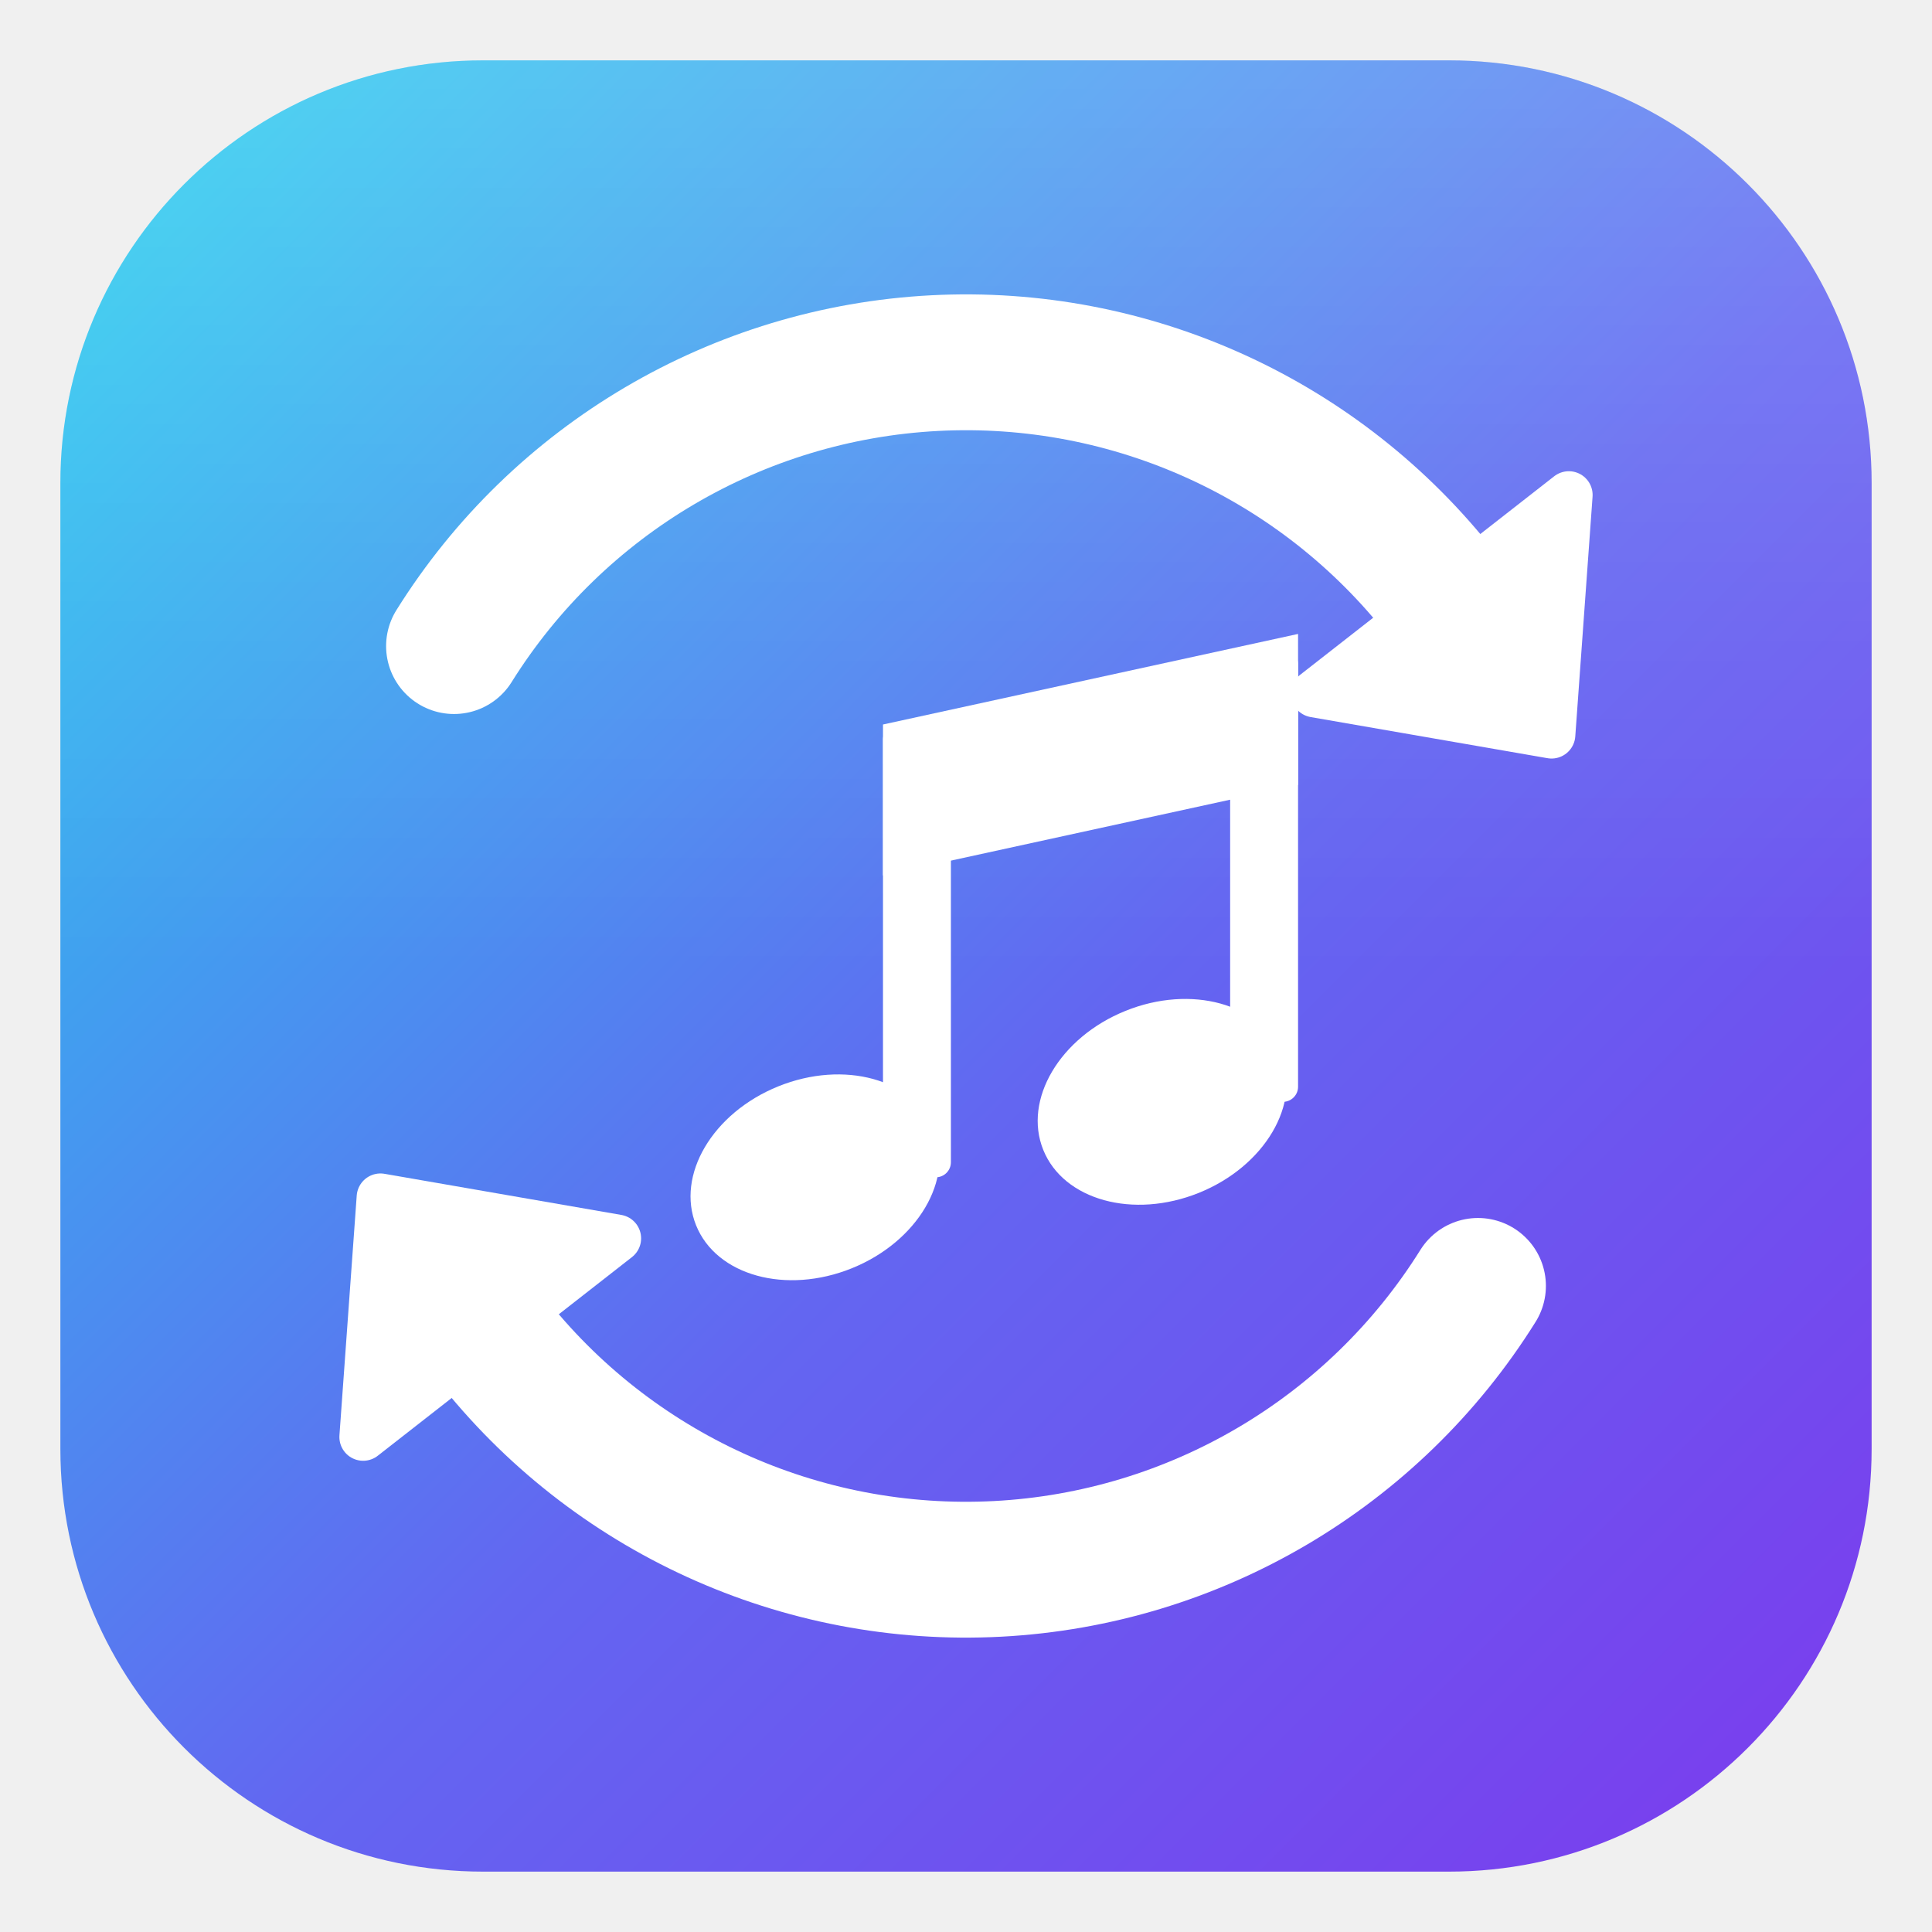
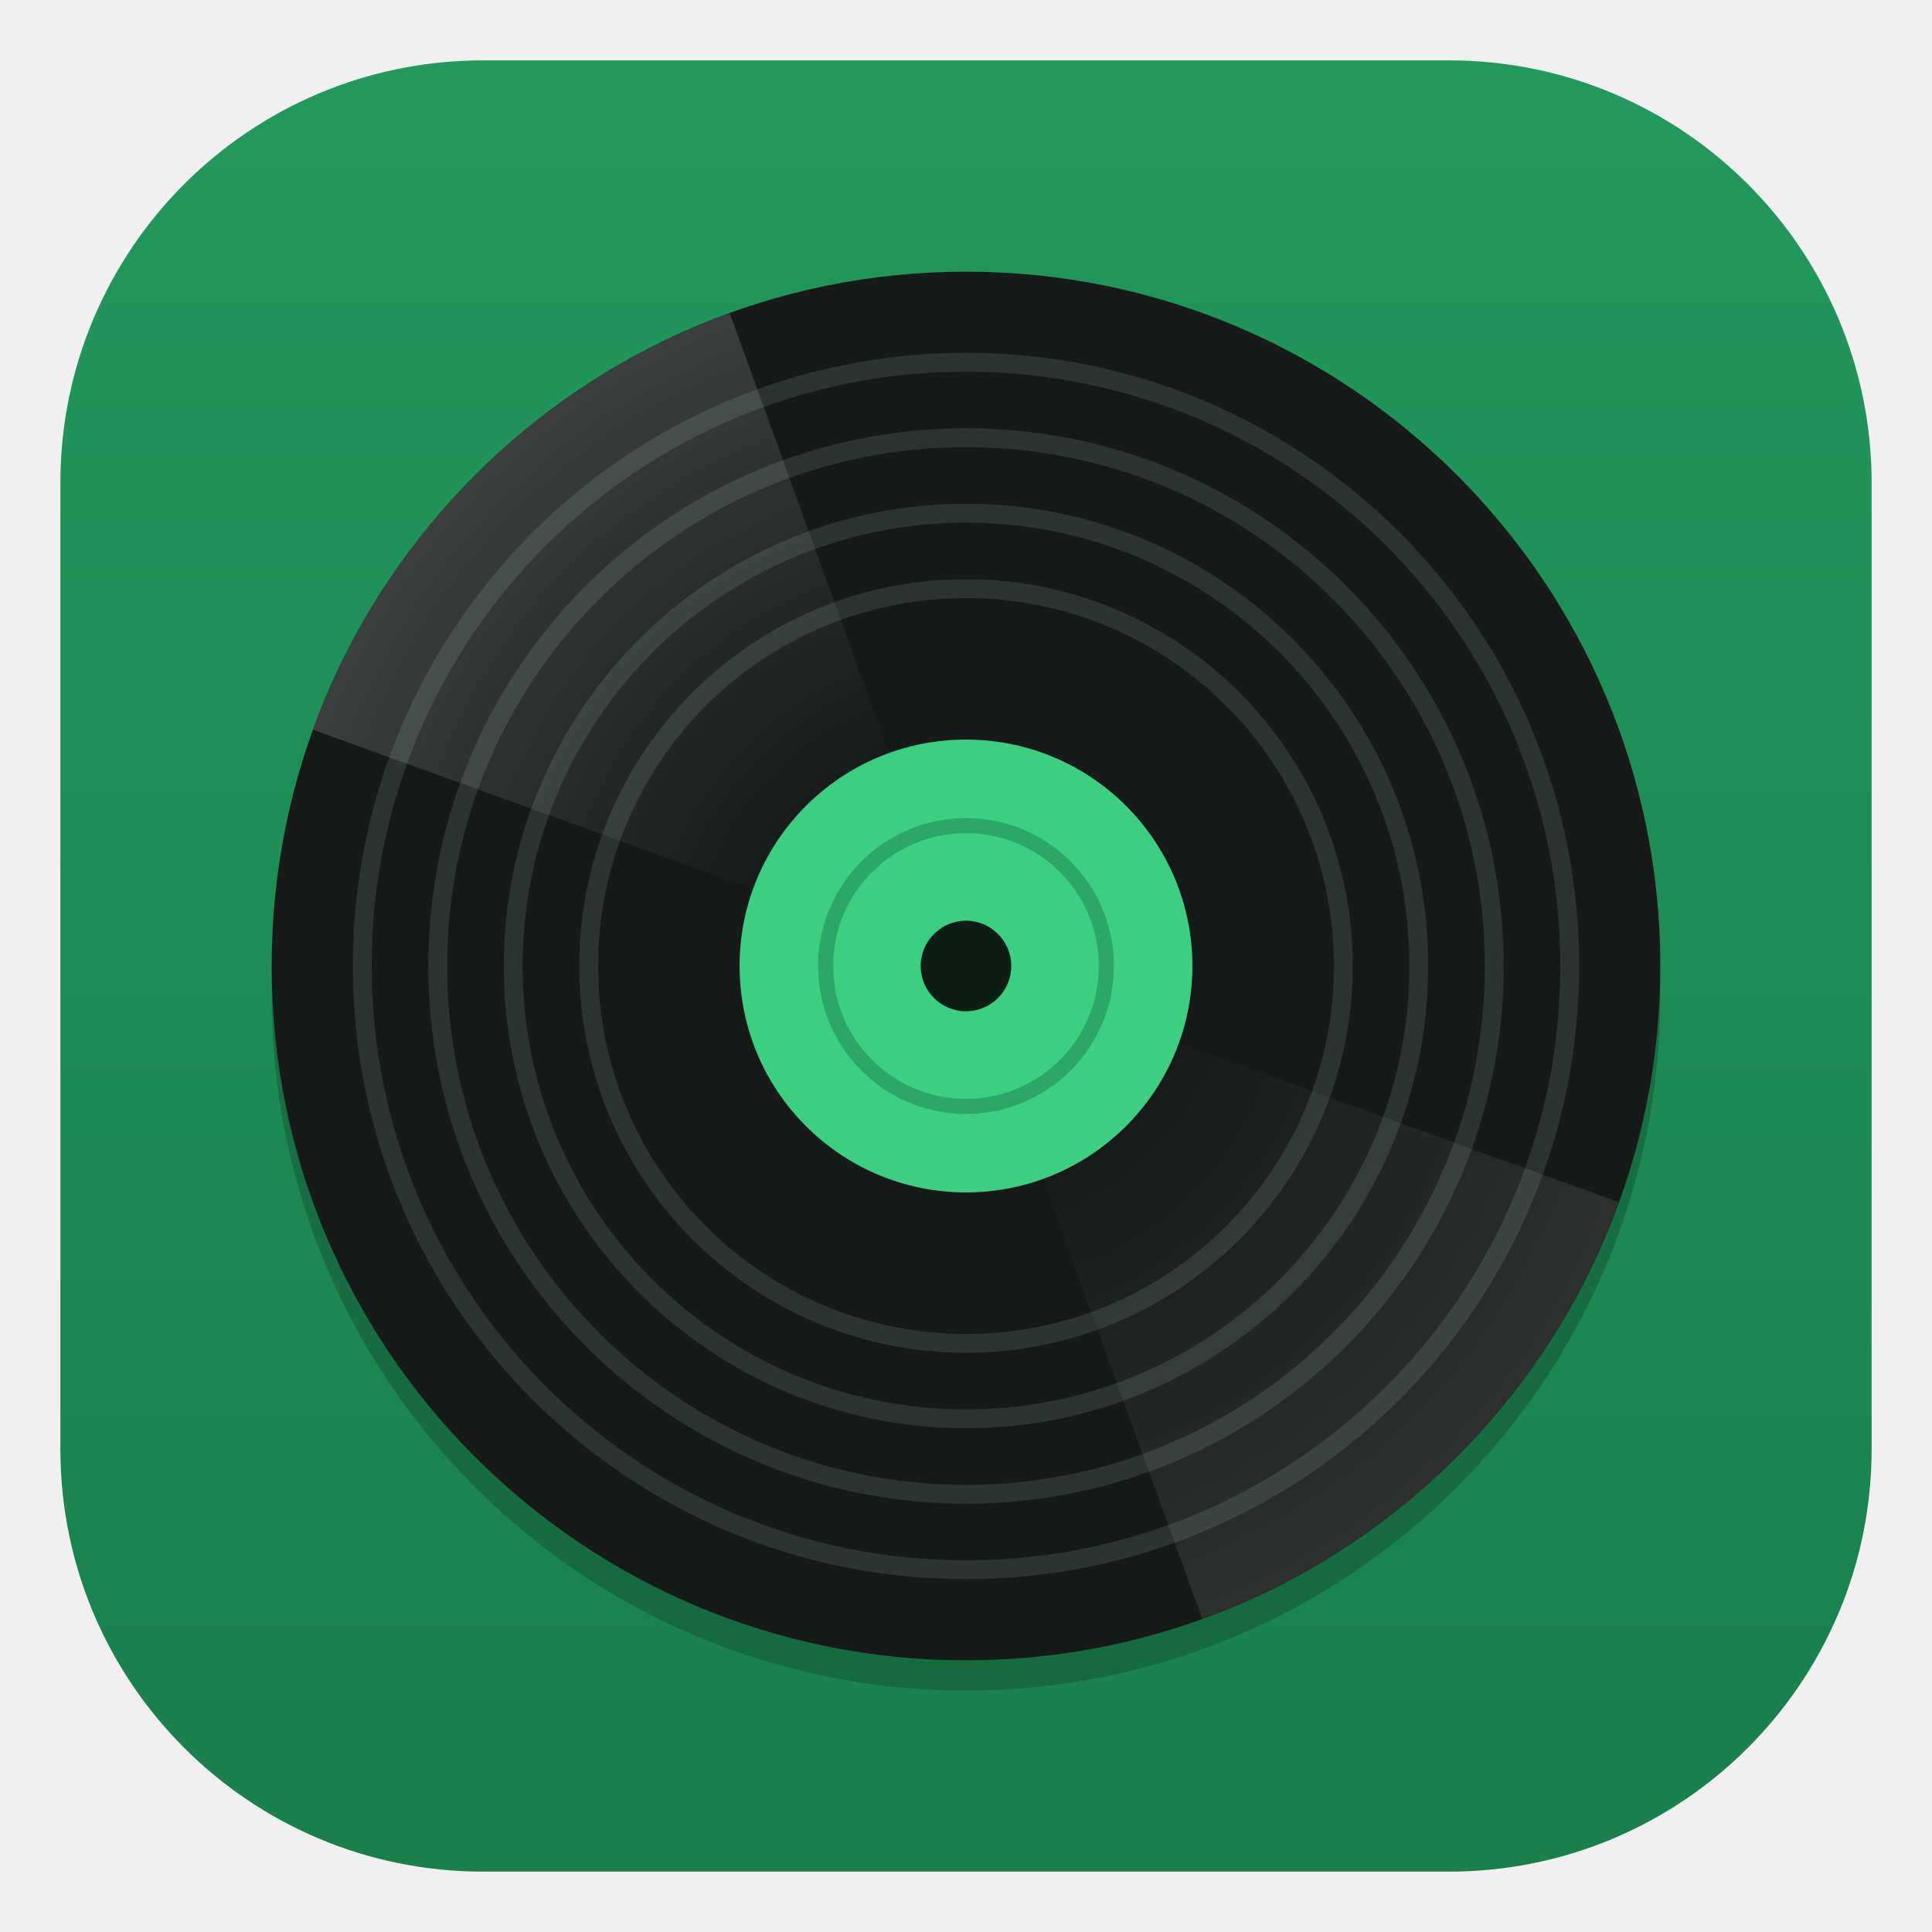
<svg xmlns="http://www.w3.org/2000/svg" width="256" height="256" viewBox="0 0 256 256">
  <defs>
-     <linearGradient id="bg" x1="0" y1="0" x2="1" y2="1">
-       <stop offset="0" stop-color="#22d3ee" />
-       <stop offset="0.55" stop-color="#6366f1" />
-       <stop offset="1" stop-color="#7c3aed" />
+     <linearGradient id="bg" x1="0" y1="0" x2="0" y2="1">
+       <stop offset="0" stop-color="#22995b" />
+       <stop offset="1" stop-color="#1a7f4b" />
    </linearGradient>
-     <linearGradient id="gloss" x1="0" y1="0" x2="0" y2="1">
-       <stop offset="0" stop-color="#fff" stop-opacity="0.18" />
-       <stop offset="0.5" stop-color="#fff" stop-opacity="0" />
-     </linearGradient>
+     <radialGradient id="shine" cx="128" cy="128" r="92" gradientUnits="userSpaceOnUse">
+       <stop offset="0.3" stop-color="#fff" stop-opacity="0" />
+       <stop offset="1" stop-color="#fff" stop-opacity="0.16" />
+     </radialGradient>
  </defs>
  <rect x="8" y="8" width="240" height="240" rx="56" fill="url(#bg)" />
-   <rect x="8" y="8" width="240" height="240" rx="56" fill="url(#gloss)" />
-   <path d="M60.16,85.61 A80,80 0 0 1 191.04,78.75" fill="none" stroke="#fff" stroke-width="18" stroke-linecap="round" />
-   <path d="M205.59,97.36 L207.88,65.59 L174.20,91.91 Z" fill="#fff" stroke="#fff" stroke-width="6.3" stroke-linejoin="round" />
-   <path d="M195.84,170.39 A80,80 0 0 1 64.96,177.25" fill="none" stroke="#fff" stroke-width="18" stroke-linecap="round" />
-   <path d="M50.41,158.64 L48.12,190.41 L81.80,164.09 Z" fill="#fff" stroke="#fff" stroke-width="6.3" stroke-linejoin="round" />
-   <g transform="translate(128 132) scale(1.0) translate(-128 -132)">
-     <ellipse cx="108" cy="156" rx="17" ry="13" transform="rotate(-22 108 156)" fill="#fff" />
-     <ellipse cx="154" cy="146" rx="17" ry="13" transform="rotate(-22 154 146)" fill="#fff" />
-     <rect x="117" y="96" width="9" height="60" rx="2" fill="#fff" />
-     <rect x="163" y="86" width="9" height="60" rx="2" fill="#fff" />
-     <path d="M117,96 L172,84 L172,104 L117,116 Z" fill="#fff" />
-   </g>
+   <circle cx="128" cy="132" r="92" fill="#0b3d24" opacity="0.35" />
+   <circle cx="128" cy="128" r="92" fill="#161a18" />
+   <circle cx="128" cy="128" r="80" fill="none" stroke="#2c3330" stroke-width="2.5" />
+   <circle cx="128" cy="128" r="70" fill="none" stroke="#2c3330" stroke-width="2.5" />
+   <circle cx="128" cy="128" r="60" fill="none" stroke="#2c3330" stroke-width="2.5" />
+   <circle cx="128" cy="128" r="50" fill="none" stroke="#2c3330" stroke-width="2.5" />
+   <path d="M128,128 L41.5,96.7 A92,92 0 0 1 96.7,41.5 Z" fill="url(#shine)" />
+   <path d="M128,128 L214.5,159.3 A92,92 0 0 1 159.3,214.5 Z" fill="url(#shine)" opacity="0.6" />
+   <circle cx="128" cy="128" r="30" fill="#3ccf82" />
+   <circle cx="128" cy="128" r="18.6" fill="none" stroke="#1a7f4b" stroke-width="2.0" opacity="0.5" />
+   <circle cx="128" cy="128" r="6" fill="#0d1f15" />
</svg>
